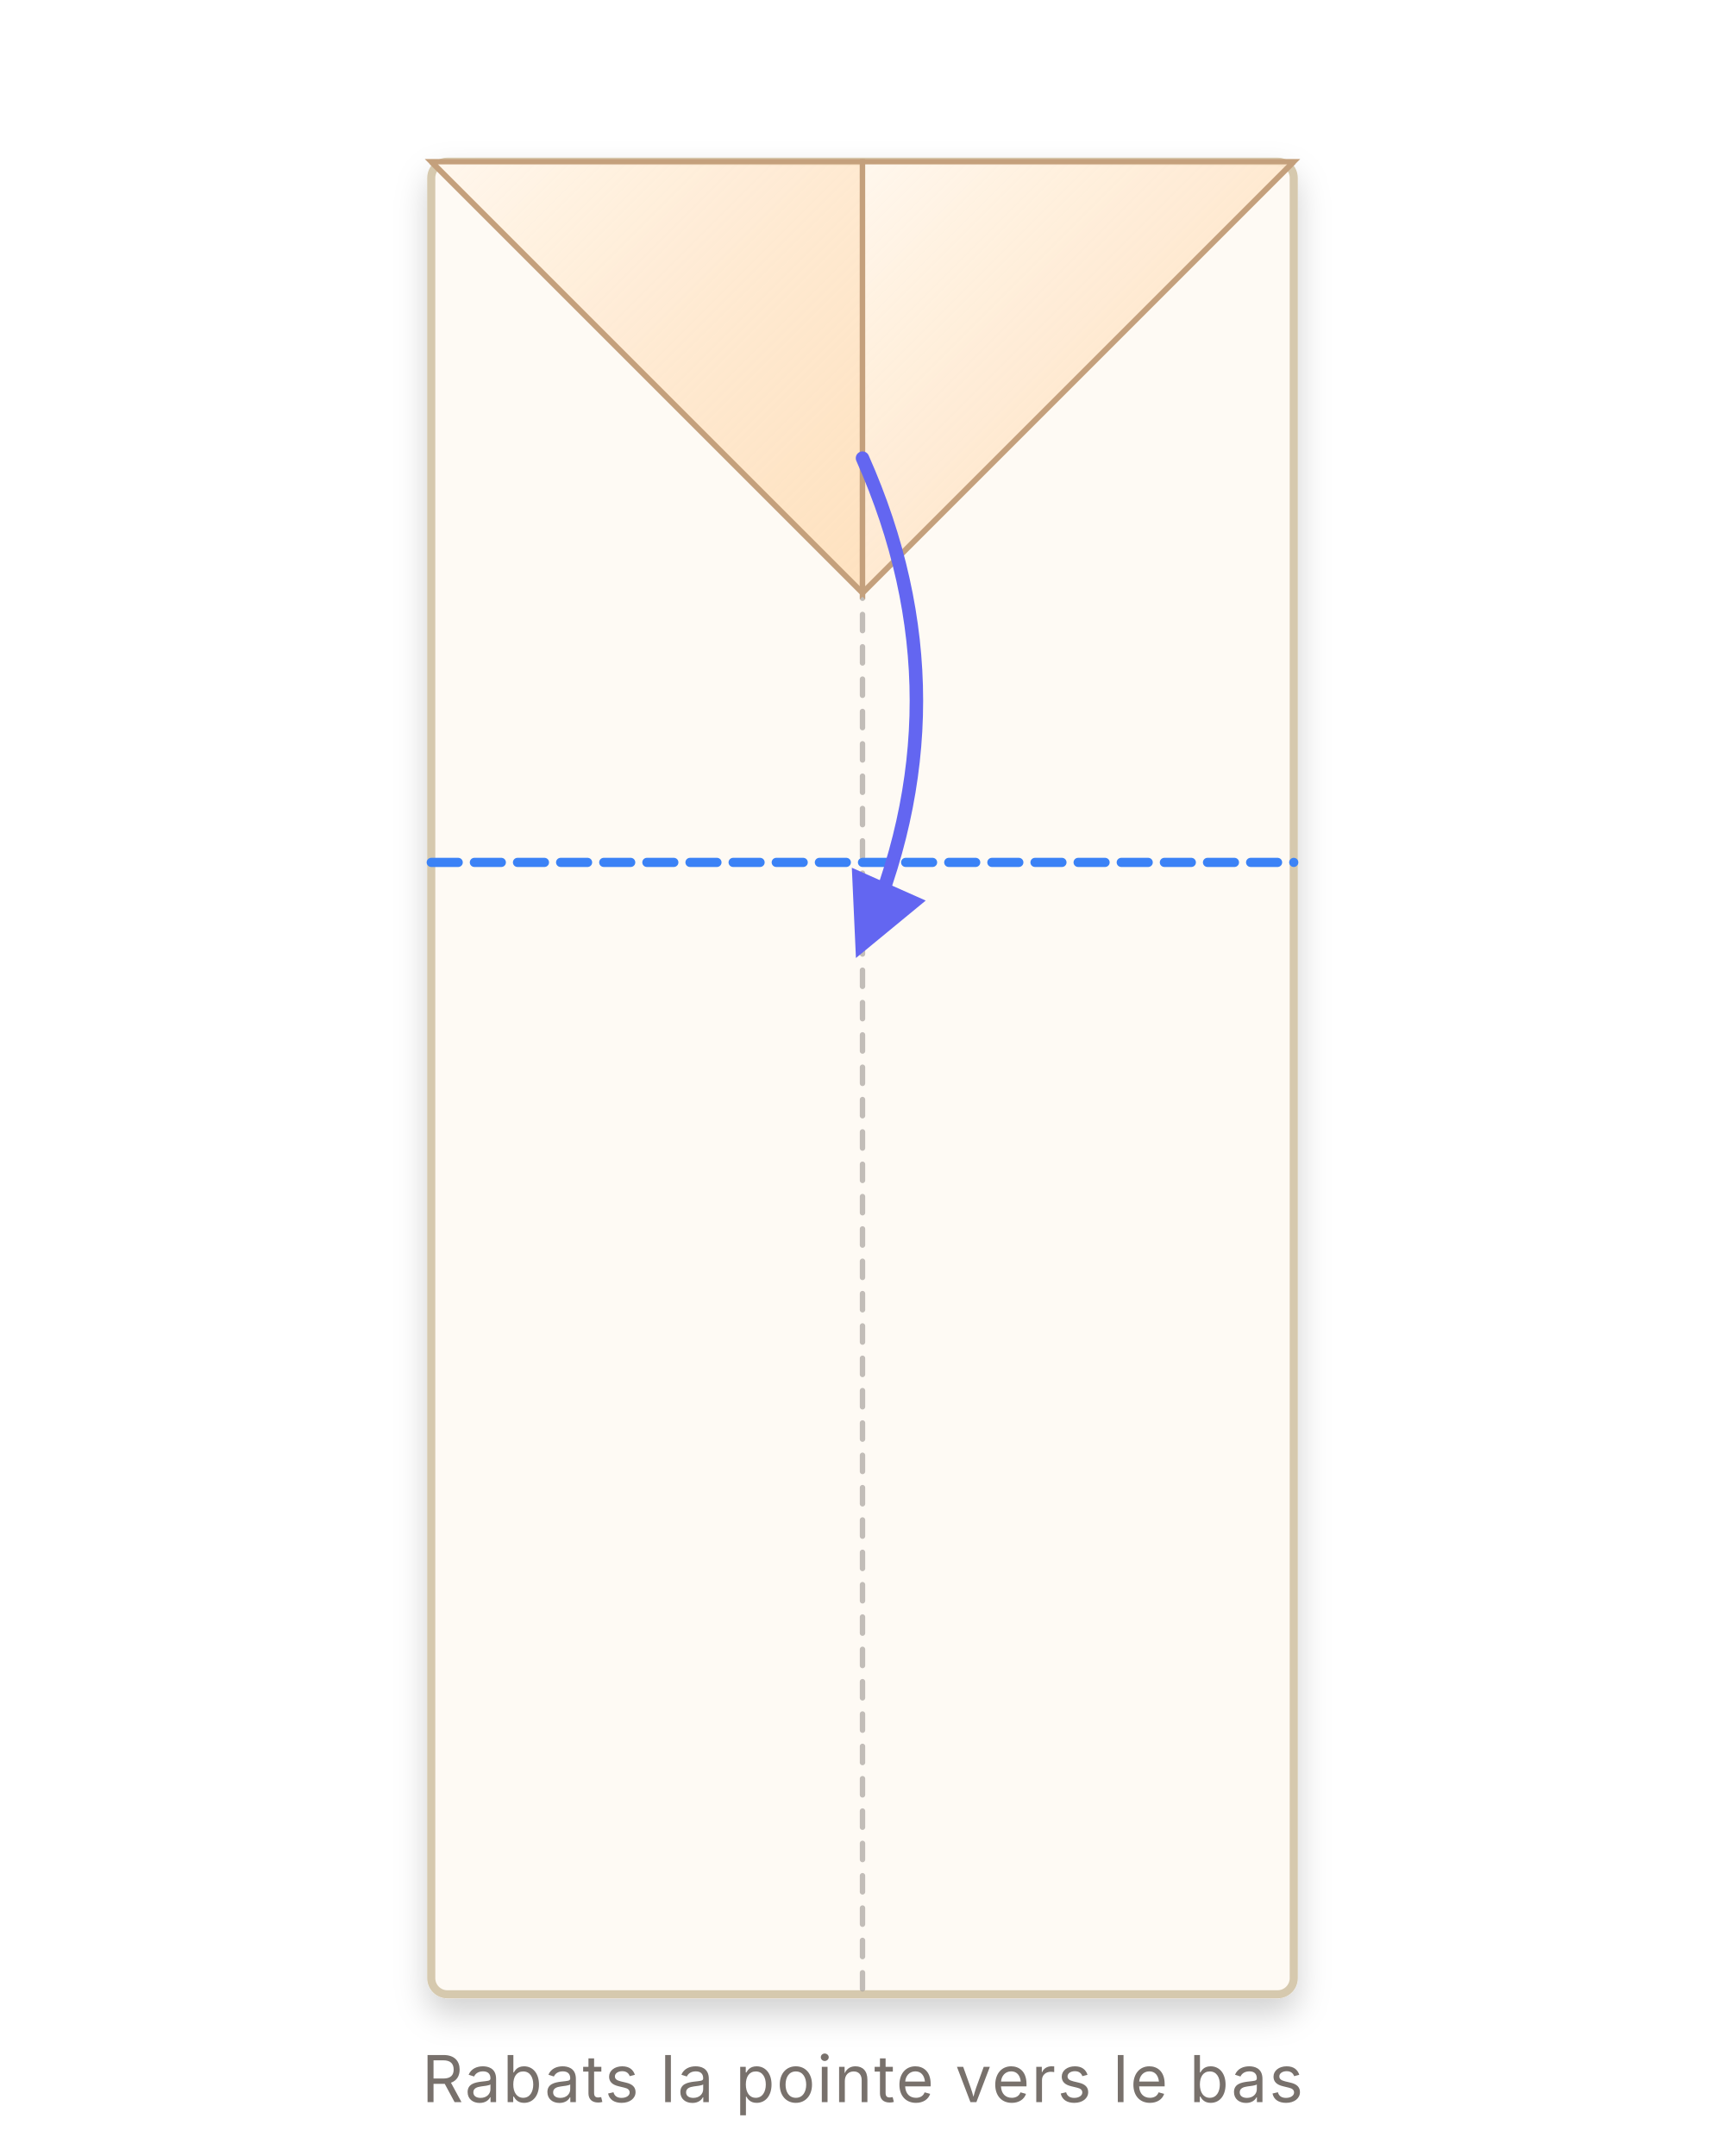
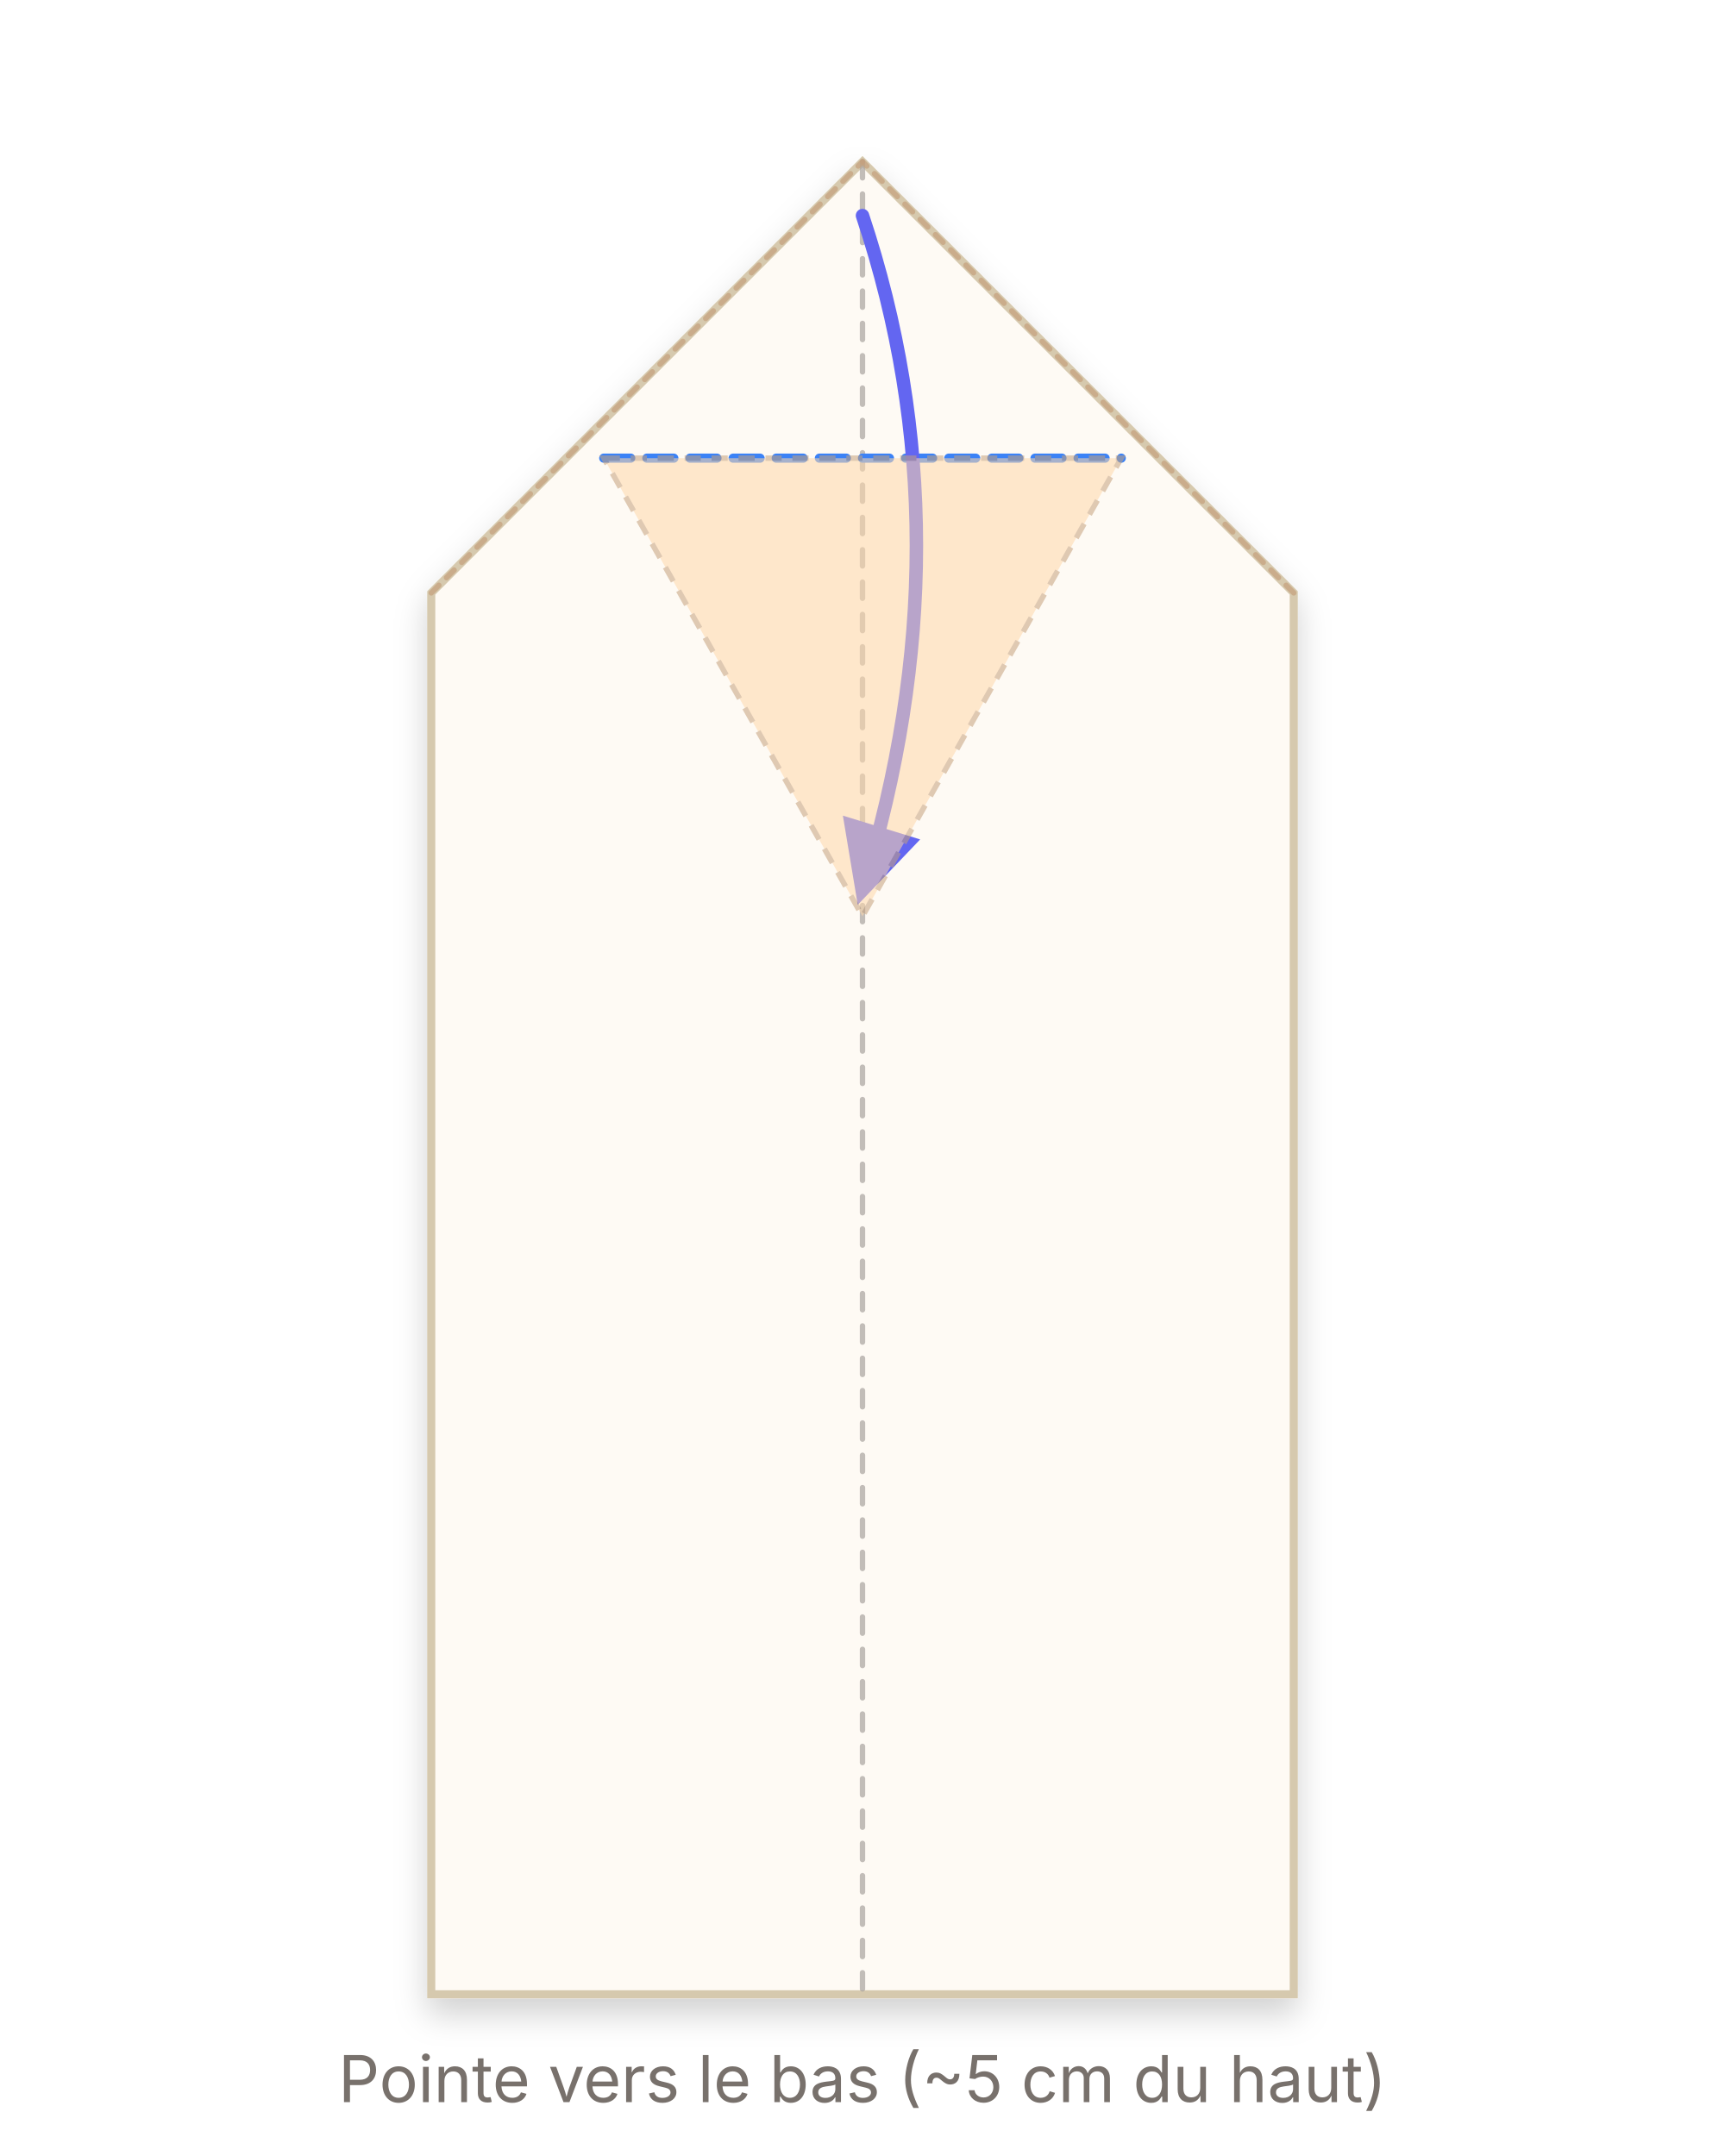
- <svg xmlns="http://www.w3.org/2000/svg" viewBox="0 0 320 400" fill="none" font-family="system-ui, -apple-system, sans-serif">
+ <svg xmlns="http://www.w3.org/2000/svg" viewBox="0 0 320 400" fill="none" font-family="system-ui,-apple-system,sans-serif">
  <defs>
    <filter id="ps" x="-10%" y="-10%" width="120%" height="120%">
      <feGaussianBlur in="SourceAlpha" stdDeviation="3" />
      <feOffset dx="0" dy="3" />
      <feComponentTransfer>
        <feFuncA type="linear" slope="0.18" />
      </feComponentTransfer>
      <feMerge>
        <feMergeNode />
        <feMergeNode in="SourceGraphic" />
      </feMerge>
    </filter>
    <marker id="arr" viewBox="0 0 10 10" refX="8" refY="5" markerWidth="6" markerHeight="6" orient="auto-start-reverse">
      <path d="M 0 0 L 10 5 L 0 10 z" fill="#6366f1" />
    </marker>
    <marker id="arrT" viewBox="0 0 10 10" refX="8" refY="5" markerWidth="6" markerHeight="6" orient="auto-start-reverse">
      <path d="M 0 0 L 10 5 L 0 10 z" fill="#14b8a6" />
    </marker>
    <linearGradient id="foldTri" x1="0" y1="0" x2="1" y2="1">
      <stop offset="0" stop-color="#fff7ed" />
      <stop offset="1" stop-color="#fed7aa" stop-opacity="0.7" />
    </linearGradient>
  </defs>
-   <rect x="80" y="30" width="160" height="340" rx="3" fill="#fefaf4" stroke="#d6c9ae" stroke-width="1.5" filter="url(#ps)" />
+   <polygon points="160,30 240,110 240,370 80,370 80,110" fill="#fefaf4" stroke="#d6c9ae" stroke-width="1.5" filter="url(#ps)" />
  <line x1="160" y1="30" x2="160" y2="370" stroke="#a8a29e" stroke-width="1" stroke-dasharray="3 3" stroke-linecap="round" opacity="0.7" />
-   <polygon points="80,30 160,30 160,110" fill="url(#foldTri)" stroke="#c4a07c" stroke-width="1" />
-   <line x1="80" y1="30" x2="160" y2="110" stroke="#c4a07c" stroke-width="1" />
-   <polygon points="240,30 160,30 160,110" fill="url(#foldTri)" stroke="#c4a07c" stroke-width="1" />
-   <line x1="240" y1="30" x2="160" y2="110" stroke="#c4a07c" stroke-width="1" />
-   <line x1="80" y1="160" x2="240" y2="160" stroke="#3b82f6" stroke-width="1.7" stroke-dasharray="5 3" stroke-linecap="round" />
-   <path d="M 160 85 Q 180 130 160 175" stroke="#6366f1" stroke-width="2.5" stroke-linecap="round" fill="none" marker-end="url(#arr)" />
-   <text x="160" y="390" text-anchor="middle" font-size="12" fill="#78716c" letter-spacing="0.3">Rabats la pointe vers le bas</text>
+   <line x1="80" y1="110" x2="160" y2="30" stroke="#c4a07c" stroke-width="1" stroke-dasharray="2 2" stroke-linecap="round" opacity="0.7" />
+   <line x1="240" y1="110" x2="160" y2="30" stroke="#c4a07c" stroke-width="1" stroke-dasharray="2 2" stroke-linecap="round" opacity="0.7" />
+   <line x1="112" y1="85" x2="208" y2="85" stroke="#3b82f6" stroke-width="1.7" stroke-dasharray="5 3" stroke-linecap="round" />
+   <path d="M 160 40 Q 180 100 160 165" stroke="#6366f1" stroke-width="2.5" stroke-linecap="round" fill="none" marker-end="url(#arr)" />
+   <polygon points="112,85 208,85 160,170" fill="#fed7aa" stroke="#c4a07c" stroke-width="1" stroke-dasharray="3 2" opacity="0.55" />
+   <text x="160" y="390" text-anchor="middle" font-size="12" fill="#78716c">Pointe vers le bas (~5 cm du haut)</text>
</svg>
